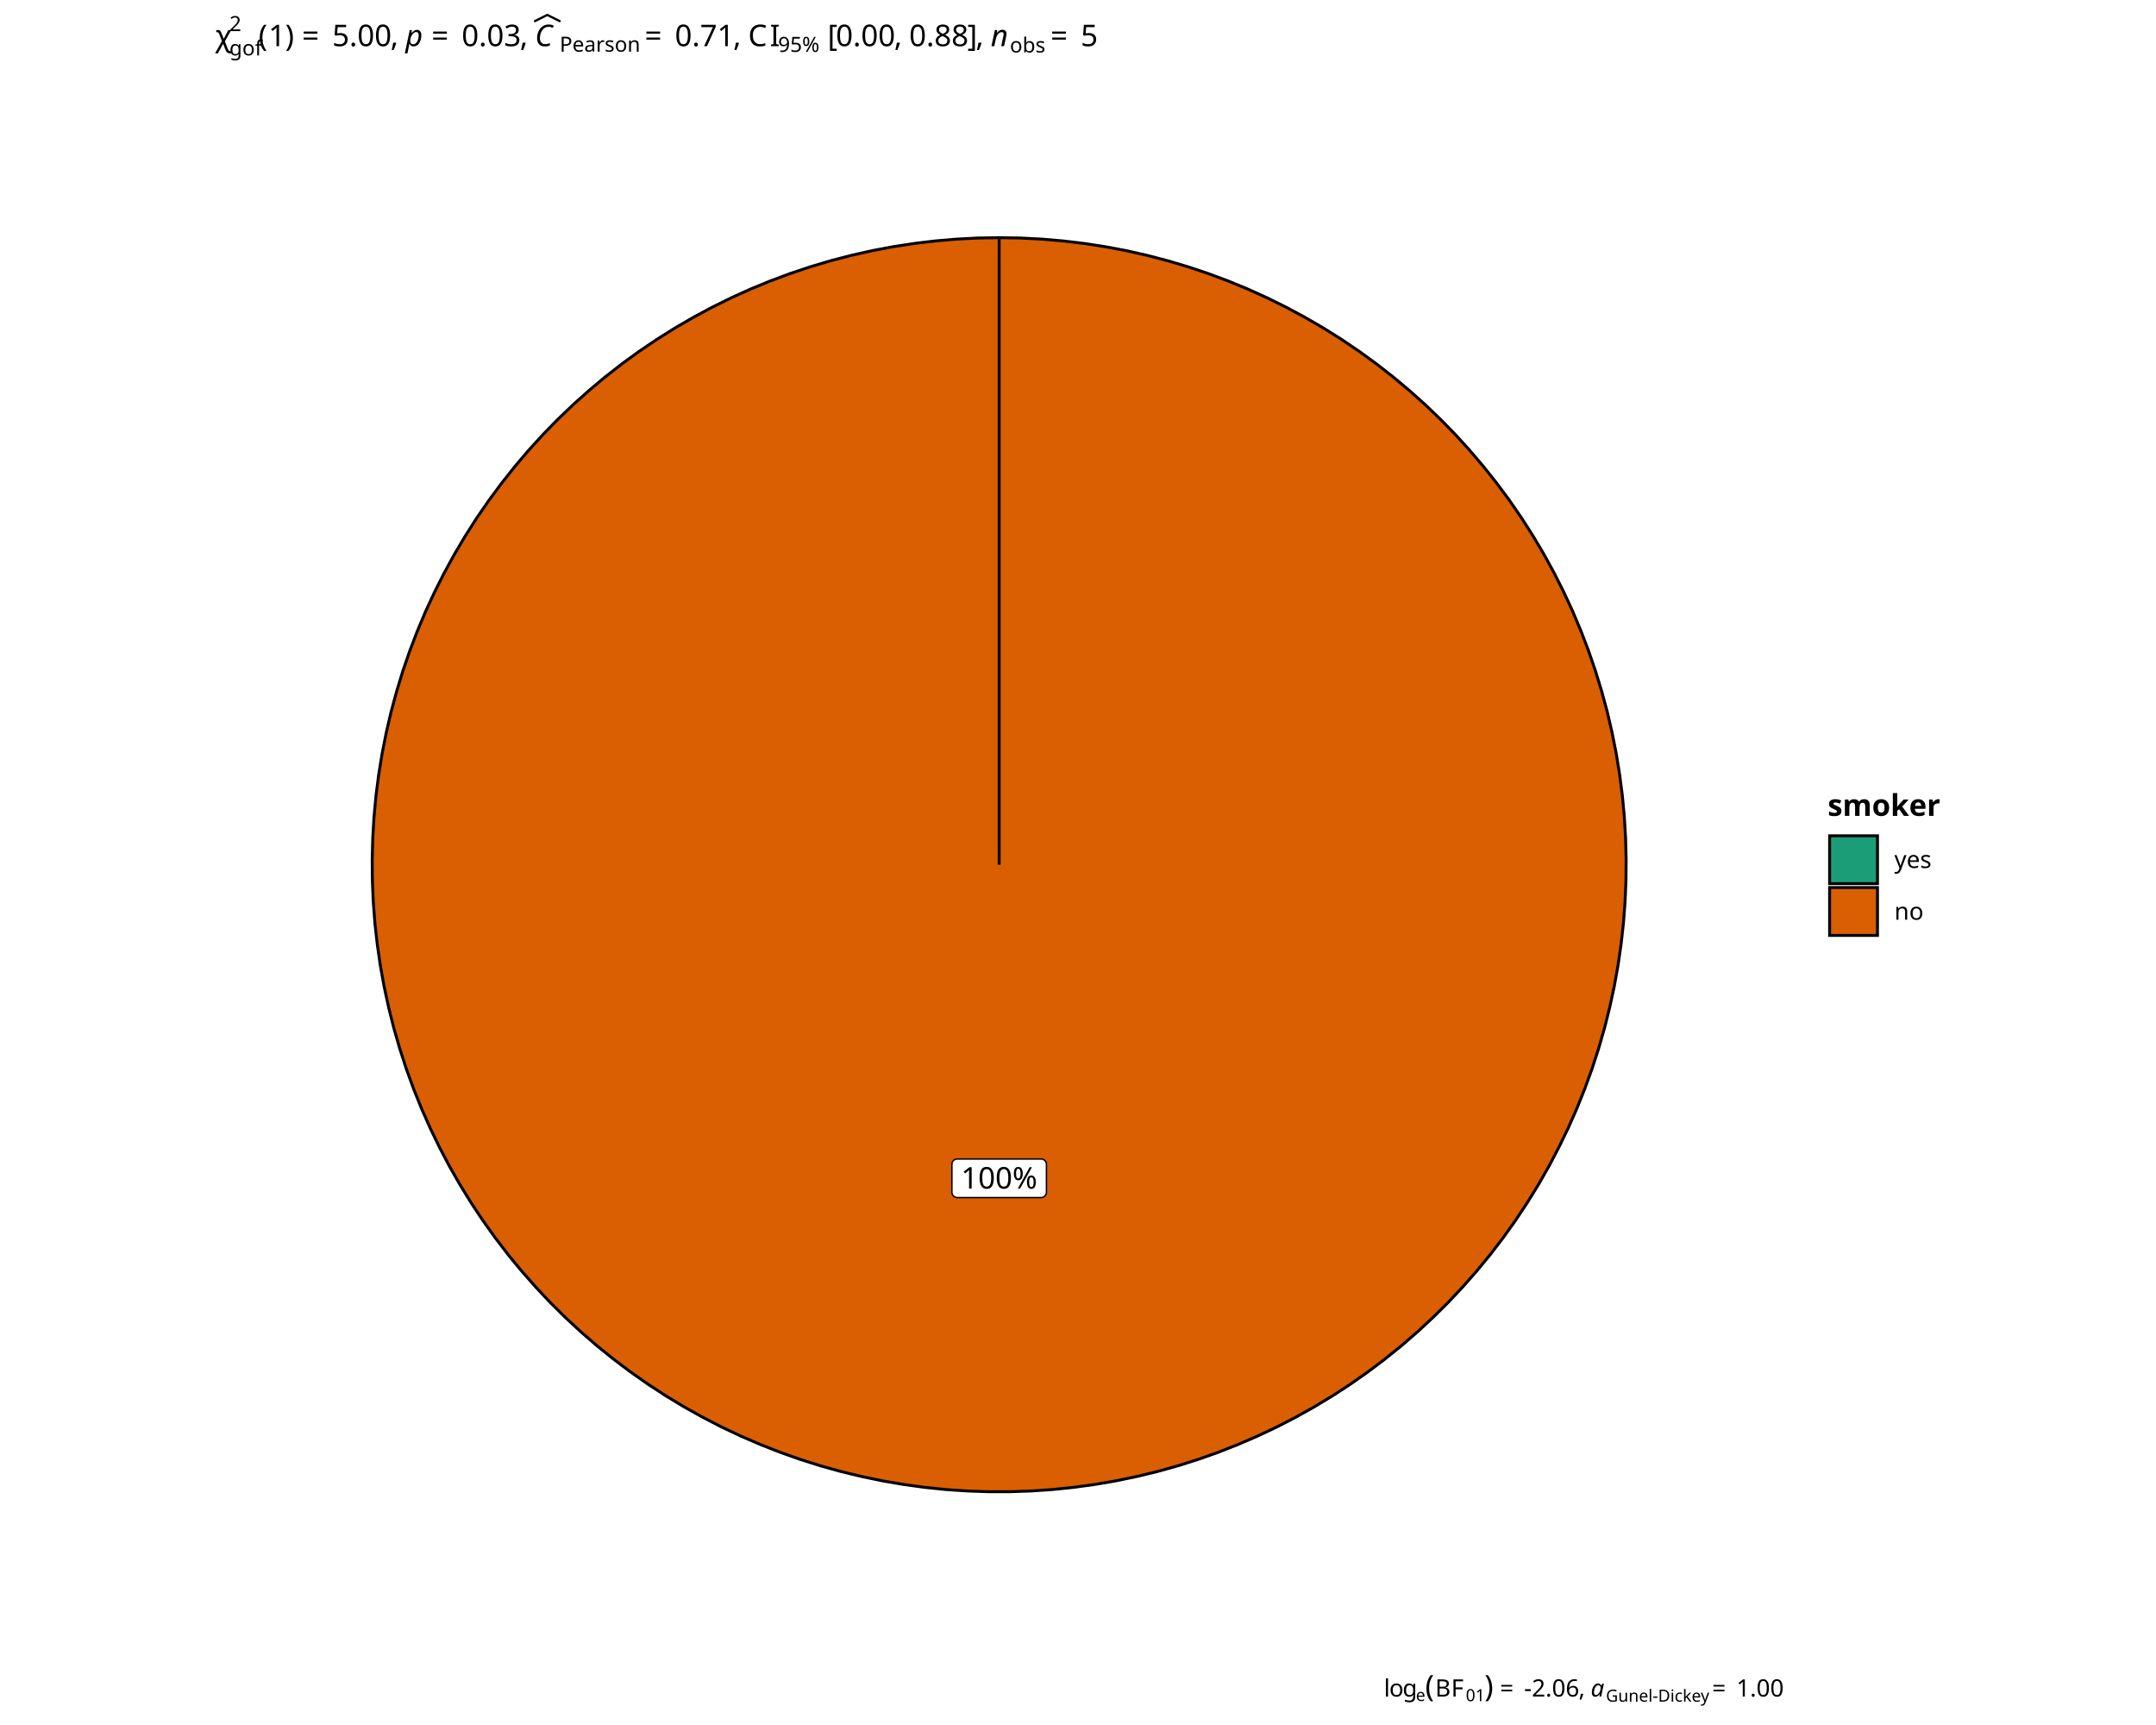
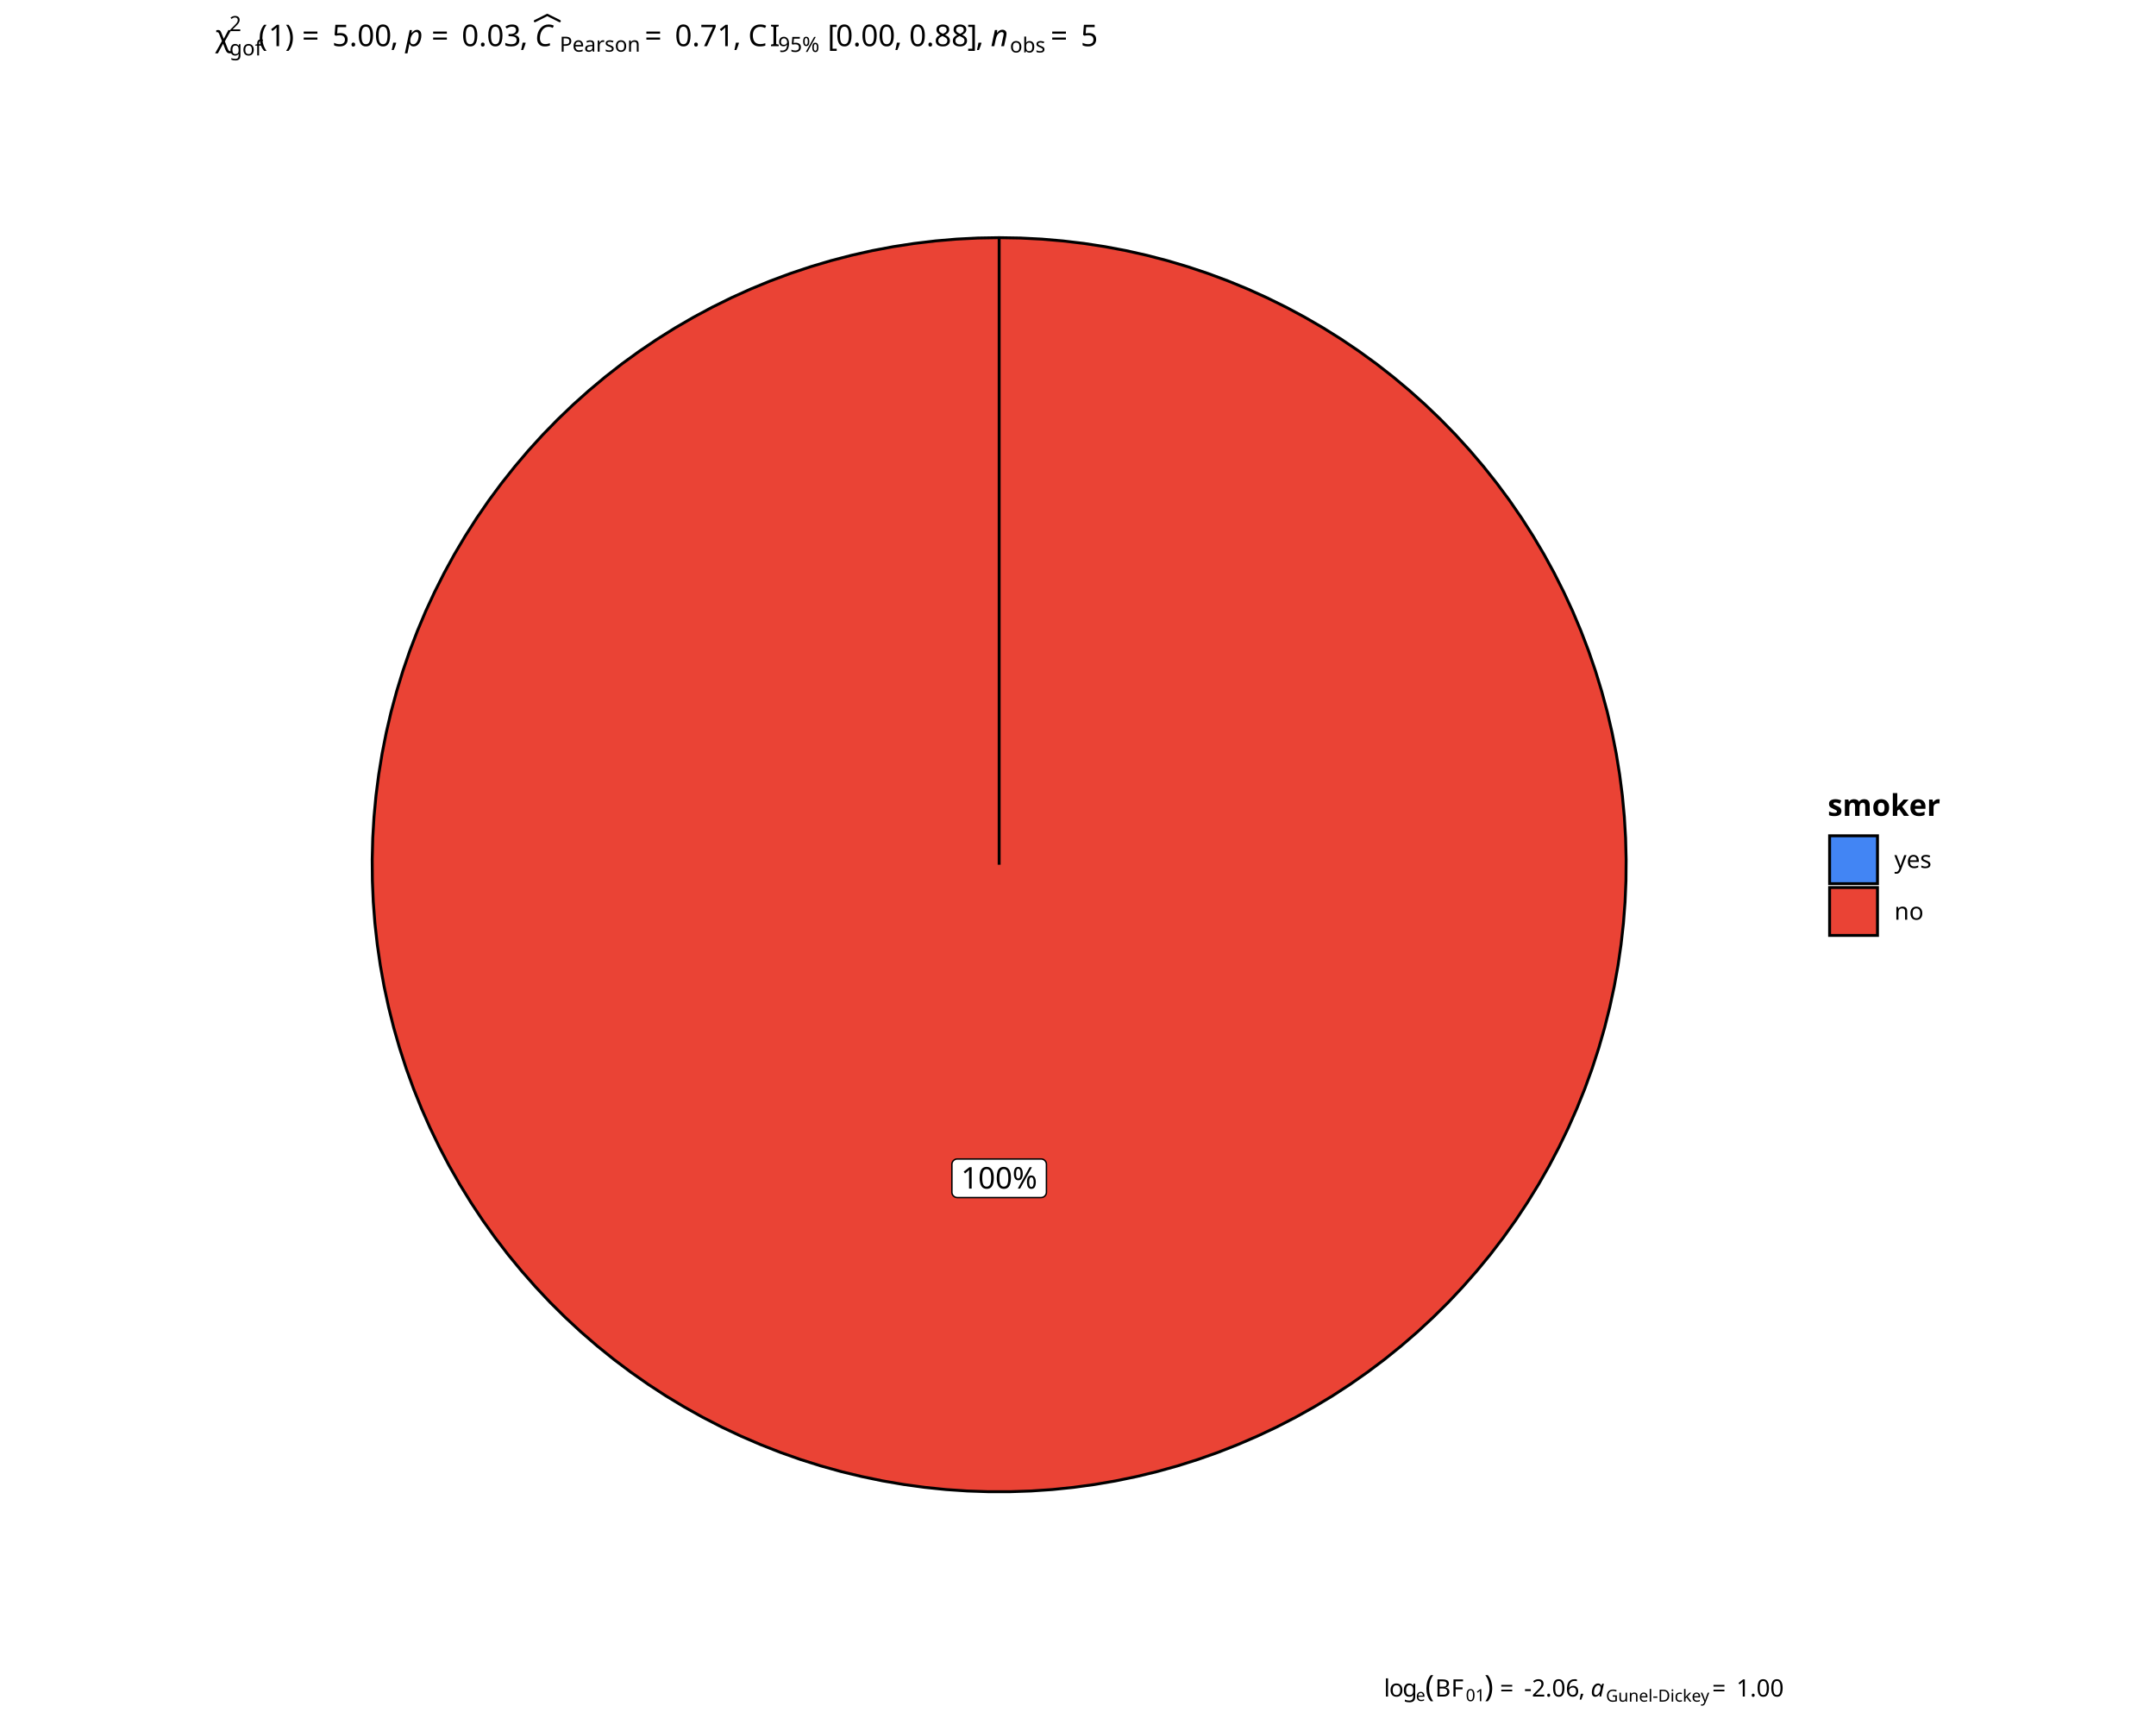
<svg xmlns="http://www.w3.org/2000/svg" class="svglite" data-engine-version="2.0" width="720.00pt" height="576.00pt" viewBox="0 0 720.00 576.00">
  <defs>
    <style type="text/css">
    .svglite line, .svglite polyline, .svglite polygon, .svglite path, .svglite rect, .svglite circle {
      fill: none;
      stroke: #000000;
      stroke-linecap: round;
      stroke-linejoin: round;
      stroke-miterlimit: 10.00;
    }
  </style>
  </defs>
  <rect width="100%" height="100%" style="stroke: none; fill: #FFFFFF;" />
  <defs>
    <clipPath id="cpMC4wMHw3MjAuMDB8MC4wMHw1NzYuMDA=">
      <rect x="0.00" y="0.00" width="720.00" height="576.00" />
    </clipPath>
  </defs>
  <g clip-path="url(#cpMC4wMHw3MjAuMDB8MC4wMHw1NzYuMDA=)">
</g>
  <defs>
    <clipPath id="cpNjQuOTd8NjU1LjAzfDAuMDB8NTc2LjAw">
      <rect x="64.97" y="0.00" width="590.06" height="576.00" />
    </clipPath>
  </defs>
  <g clip-path="url(#cpNjQuOTd8NjU1LjAzfDAuMDB8NTc2LjAw)">
    <rect x="64.97" y="0.00" width="590.06" height="576.00" style="stroke-width: 0.97; stroke: #FFFFFF; fill: #FFFFFF;" />
  </g>
  <g clip-path="url(#cpMC4wMHw3MjAuMDB8MC4wMHw1NzYuMDA=)">
</g>
  <defs>
    <clipPath id="cpNzEuOTR8NTk1LjQxfDI3LjAxfDU1MC40OA==">
      <rect x="71.94" y="27.01" width="523.46" height="523.46" />
    </clipPath>
  </defs>
  <g clip-path="url(#cpNzEuOTR8NTk1LjQxfDI3LjAxfDU1MC40OA==)">
    <rect x="71.94" y="27.01" width="523.46" height="523.46" style="stroke-width: 0.97; stroke: none; fill: #FFFFFF;" />
-     <polygon points="333.67,288.75 333.67,281.53 333.67,274.31 333.67,267.09 333.67,259.87 333.67,252.64 333.67,245.42 333.67,238.20 333.67,230.98 333.67,223.76 333.67,216.54 333.67,209.32 333.67,202.10 333.67,194.88 333.67,187.66 333.67,180.44 333.67,173.22 333.67,166.00 333.67,158.78 333.67,151.56 333.67,144.34 333.67,137.12 333.67,129.90 333.67,122.68 333.67,115.46 333.67,108.24 333.67,101.02 333.67,93.80 333.67,86.58 333.67,79.36 333.67,79.36 333.67,86.58 333.67,93.80 333.67,101.02 333.67,108.24 333.67,115.46 333.67,122.68 333.67,129.90 333.67,137.12 333.67,144.34 333.67,151.56 333.67,158.78 333.67,166.00 333.67,173.22 333.67,180.44 333.67,187.66 333.67,194.88 333.67,202.10 333.67,209.32 333.67,216.54 333.67,223.76 333.67,230.98 333.67,238.20 333.67,245.42 333.67,252.64 333.67,259.87 333.67,267.09 333.67,274.31 333.67,281.53 333.67,288.75 " style="stroke-width: 0.97; stroke-linecap: butt; stroke-linejoin: miter; fill: #1B9E77;" />
-     <polygon points="333.67,288.75 333.67,281.53 333.67,274.31 333.67,267.09 333.67,259.87 333.67,252.64 333.67,245.42 333.67,238.20 333.67,230.98 333.67,223.76 333.67,216.54 333.67,209.32 333.67,202.10 333.67,194.88 333.67,187.66 333.67,180.44 333.67,173.22 333.67,166.00 333.67,158.78 333.67,151.56 333.67,144.34 333.67,137.12 333.67,129.90 333.67,122.68 333.67,115.46 333.67,108.24 333.67,101.02 333.67,93.80 333.67,86.58 333.67,79.36 326.56,79.48 319.46,79.84 312.38,80.45 305.32,81.29 298.29,82.37 291.30,83.69 284.36,85.25 277.48,87.04 270.66,89.07 263.92,91.32 257.26,93.80 250.68,96.51 244.20,99.44 237.82,102.59 231.56,105.95 225.41,109.52 219.39,113.30 213.50,117.28 207.74,121.46 202.13,125.84 196.68,130.40 191.38,135.14 186.25,140.06 181.28,145.15 176.49,150.41 171.89,155.83 167.47,161.40 163.24,167.11 159.21,172.97 155.38,178.96 151.75,185.08 148.34,191.32 145.14,197.67 142.15,204.12 139.39,210.68 136.85,217.32 134.54,224.04 132.46,230.84 130.60,237.71 128.99,244.63 127.61,251.61 126.47,258.63 125.56,265.68 124.90,272.76 124.48,279.86 124.30,286.97 124.36,294.08 124.66,301.18 125.20,308.27 125.99,315.34 127.01,322.38 128.27,329.38 129.77,336.33 131.50,343.22 133.47,350.06 135.66,356.82 138.09,363.51 140.74,370.10 143.62,376.61 146.71,383.01 150.02,389.31 153.54,395.48 157.27,401.54 161.20,407.47 165.33,413.25 169.65,418.90 174.17,424.39 178.87,429.73 183.74,434.91 188.79,439.91 194.01,444.75 199.39,449.40 204.92,453.87 210.60,458.14 216.42,462.22 222.38,466.11 228.47,469.78 234.68,473.25 241.00,476.51 247.43,479.54 253.96,482.36 260.58,484.96 267.28,487.33 274.06,489.47 280.91,491.38 287.83,493.05 294.79,494.49 301.80,495.69 308.84,496.65 315.92,497.38 323.01,497.86 330.12,498.10 337.23,498.10 344.34,497.86 351.43,497.38 358.51,496.65 365.55,495.69 372.56,494.49 379.52,493.05 386.44,491.38 393.29,489.47 400.07,487.33 406.77,484.96 413.39,482.36 419.92,479.54 426.35,476.51 432.67,473.25 438.88,469.78 444.97,466.11 450.93,462.22 456.75,458.14 462.43,453.87 467.96,449.40 473.34,444.75 478.56,439.91 483.61,434.91 488.48,429.73 493.18,424.39 497.70,418.90 502.02,413.25 506.15,407.47 510.08,401.54 513.81,395.48 517.33,389.31 520.64,383.01 523.73,376.61 526.61,370.10 529.26,363.51 531.69,356.82 533.88,350.06 535.85,343.22 537.58,336.33 539.08,329.38 540.34,322.38 541.36,315.34 542.15,308.27 542.69,301.18 542.99,294.08 543.05,286.97 542.87,279.86 542.45,272.76 541.79,265.68 540.88,258.63 539.74,251.61 538.36,244.63 536.75,237.71 534.89,230.84 532.81,224.04 530.50,217.32 527.96,210.68 525.20,204.12 522.21,197.67 519.01,191.32 515.60,185.08 511.97,178.96 508.14,172.97 504.11,167.11 499.88,161.40 495.46,155.83 490.85,150.41 486.07,145.15 481.10,140.06 475.97,135.14 470.67,130.40 465.22,125.84 459.61,121.46 453.85,117.28 447.96,113.30 441.94,109.52 435.79,105.95 429.53,102.59 423.15,99.44 416.67,96.51 410.09,93.80 403.43,91.32 396.69,89.07 389.87,87.04 382.99,85.25 376.05,83.69 369.06,82.37 362.03,81.29 354.97,80.45 347.89,79.84 340.78,79.48 333.67,79.36 333.67,86.58 333.67,93.80 333.67,101.02 333.67,108.24 333.67,115.46 333.67,122.68 333.67,129.90 333.67,137.12 333.67,144.34 333.67,151.56 333.67,158.78 333.67,166.00 333.67,173.22 333.67,180.44 333.67,187.66 333.67,194.88 333.67,202.10 333.67,209.32 333.67,216.54 333.67,223.76 333.67,230.98 333.67,238.20 333.67,245.42 333.67,252.64 333.67,259.87 333.67,267.09 333.67,274.31 333.67,281.53 333.67,288.75 " style="stroke-width: 0.97; stroke-linecap: butt; stroke-linejoin: miter; fill: #D95F02;" />
+     <polygon points="333.67,288.75 333.67,281.53 333.67,274.31 333.67,267.09 333.67,259.87 333.67,252.64 333.67,245.42 333.67,238.20 333.67,230.98 333.67,223.76 333.67,216.54 333.67,209.32 333.67,202.10 333.67,194.88 333.67,187.66 333.67,180.44 333.67,173.22 333.67,166.00 333.67,158.78 333.67,151.56 333.67,144.34 333.67,137.12 333.67,129.90 333.67,122.68 333.67,115.46 333.67,108.24 333.67,101.02 333.67,93.80 333.67,86.58 333.67,79.36 333.67,79.36 333.67,86.58 333.67,93.80 333.67,101.02 333.67,108.24 333.67,115.46 333.67,122.68 333.67,129.90 333.67,137.12 333.67,144.34 333.67,151.56 333.67,158.78 333.67,166.00 333.67,173.22 333.67,180.44 333.67,187.66 333.67,194.88 333.67,202.10 333.67,209.32 333.67,216.54 333.67,223.76 333.67,230.98 333.67,238.20 333.67,245.42 333.67,252.64 333.67,259.87 333.67,267.09 333.67,274.31 333.67,281.53 333.67,288.75 " style="stroke-width: 0.97; stroke-linecap: butt; stroke-linejoin: miter; fill: #4285F4;" />
+     <polygon points="333.67,288.75 333.67,281.53 333.67,274.31 333.67,267.09 333.67,259.87 333.67,252.64 333.67,245.42 333.67,238.20 333.67,230.98 333.67,223.76 333.67,216.54 333.67,209.32 333.67,202.10 333.67,194.88 333.67,187.66 333.67,180.44 333.67,173.22 333.67,166.00 333.67,158.78 333.67,151.56 333.67,144.34 333.67,137.12 333.67,129.90 333.67,122.68 333.67,115.46 333.67,108.24 333.67,101.02 333.67,93.80 333.67,86.58 333.67,79.36 326.56,79.48 319.46,79.84 312.38,80.45 305.32,81.29 298.29,82.37 291.30,83.69 284.36,85.25 277.48,87.04 270.66,89.07 263.92,91.32 257.26,93.80 250.68,96.51 244.20,99.44 237.82,102.59 231.56,105.95 225.41,109.52 219.39,113.30 213.50,117.28 207.74,121.46 202.13,125.84 196.68,130.40 191.38,135.14 186.25,140.06 181.28,145.15 176.49,150.41 171.89,155.83 167.47,161.40 163.24,167.11 159.21,172.97 155.38,178.96 151.75,185.08 148.34,191.32 145.14,197.67 142.15,204.12 139.39,210.68 136.85,217.32 134.54,224.04 132.46,230.84 130.60,237.71 128.99,244.63 127.61,251.61 126.47,258.63 125.56,265.68 124.90,272.76 124.48,279.86 124.30,286.97 124.36,294.08 124.66,301.18 125.20,308.27 125.99,315.34 127.01,322.38 128.27,329.38 129.77,336.33 131.50,343.22 133.47,350.06 135.66,356.82 138.09,363.51 140.74,370.10 143.62,376.61 146.71,383.01 150.02,389.31 153.54,395.48 157.27,401.54 161.20,407.47 165.33,413.25 169.65,418.90 174.17,424.39 178.87,429.73 183.74,434.91 188.79,439.91 194.01,444.75 199.39,449.40 204.92,453.87 210.60,458.14 216.42,462.22 222.38,466.11 228.47,469.78 234.68,473.25 241.00,476.51 247.43,479.54 253.96,482.36 260.58,484.96 267.28,487.33 274.06,489.47 280.91,491.38 287.83,493.05 294.79,494.49 301.80,495.69 308.84,496.65 315.92,497.38 323.01,497.86 330.12,498.10 337.23,498.10 344.34,497.86 351.43,497.38 358.51,496.65 365.55,495.69 372.56,494.49 379.52,493.05 386.44,491.38 393.29,489.47 400.07,487.33 406.77,484.96 413.39,482.36 419.92,479.54 426.35,476.51 432.67,473.25 438.88,469.78 444.97,466.11 450.93,462.22 456.75,458.14 462.43,453.87 467.96,449.40 473.34,444.75 478.56,439.91 483.61,434.91 488.48,429.73 493.18,424.39 497.70,418.90 502.02,413.25 506.15,407.47 510.08,401.54 513.81,395.48 517.33,389.31 520.64,383.01 523.73,376.61 526.61,370.10 529.26,363.51 531.69,356.82 533.88,350.06 535.85,343.22 537.58,336.33 539.08,329.38 540.34,322.38 541.36,315.34 542.15,308.27 542.69,301.18 542.99,294.08 543.05,286.97 542.87,279.86 542.45,272.76 541.79,265.68 540.88,258.63 539.74,251.61 538.36,244.63 536.75,237.71 534.89,230.84 532.81,224.04 530.50,217.32 527.96,210.68 525.20,204.12 522.21,197.67 519.01,191.32 515.60,185.08 511.97,178.96 508.14,172.97 504.11,167.11 499.88,161.40 495.46,155.83 490.85,150.41 486.07,145.15 481.10,140.06 475.97,135.14 470.67,130.40 465.22,125.84 459.61,121.46 453.85,117.28 447.96,113.30 441.94,109.52 435.79,105.95 429.53,102.59 423.15,99.44 416.67,96.51 410.09,93.80 403.43,91.32 396.69,89.07 389.87,87.04 382.99,85.25 376.05,83.69 369.06,82.37 362.03,81.29 354.97,80.45 347.89,79.84 340.78,79.48 333.67,79.36 333.67,86.58 333.67,93.80 333.67,101.02 333.67,108.24 333.67,115.46 333.67,122.68 333.67,129.90 333.67,137.12 333.67,144.34 333.67,151.56 333.67,158.78 333.67,166.00 333.67,173.22 333.67,180.44 333.67,187.66 333.67,194.88 333.67,202.10 333.67,209.32 333.67,216.54 333.67,223.76 333.67,230.98 333.67,238.20 333.67,245.42 333.67,252.64 333.67,259.87 333.67,267.09 333.67,274.31 333.67,281.53 333.67,288.75 " style="stroke-width: 0.97; stroke-linecap: butt; stroke-linejoin: miter; fill: #EA4335;" />
    <polygon points="319.69,399.88 347.66,399.88 347.59,399.88 347.88,399.87 348.16,399.81 348.44,399.71 348.69,399.56 348.91,399.38 349.10,399.16 349.26,398.92 349.37,398.65 349.44,398.37 349.46,398.08 349.46,398.08 349.46,388.80 349.46,388.80 349.44,388.51 349.37,388.23 349.26,387.96 349.10,387.72 348.91,387.50 348.69,387.32 348.44,387.17 348.16,387.07 347.88,387.01 347.66,387.00 319.69,387.00 319.90,387.01 319.61,387.00 319.33,387.03 319.05,387.11 318.79,387.24 318.55,387.40 318.34,387.60 318.16,387.84 318.03,388.09 317.94,388.37 317.89,388.65 317.89,388.80 317.89,398.08 317.89,397.93 317.89,398.22 317.94,398.51 318.03,398.79 318.16,399.04 318.34,399.27 318.55,399.47 318.79,399.64 319.05,399.76 319.33,399.84 319.61,399.88 " style="stroke-width: 0.48; fill: #FFFFFF;" />
    <text x="333.67" y="396.88" text-anchor="middle" style="font-size: 10.00px; font-family: sans;" textLength="25.58px" lengthAdjust="spacingAndGlyphs">100%</text>
  </g>
  <g clip-path="url(#cpMC4wMHw3MjAuMDB8MC4wMHw1NzYuMDA=)">
    <rect x="605.37" y="259.51" width="44.68" height="58.46" style="stroke-width: 0.97; stroke: none; fill: #FFFFFF;" />
    <text x="610.35" y="272.42" style="font-size: 10.00px; font-weight: bold; font-family: sans;" textLength="32.80px" lengthAdjust="spacingAndGlyphs">smoker</text>
    <rect x="610.35" y="278.44" width="17.28" height="17.28" style="stroke-width: 0.97; stroke: none; fill: #FFFFFF;" />
-     <rect x="611.00" y="279.08" width="15.99" height="15.99" style="stroke-width: 0.97; stroke-linecap: butt; stroke-linejoin: miter; fill: #1B9E77;" />
+     <rect x="611.00" y="279.08" width="15.99" height="15.99" style="stroke-width: 0.97; stroke-linecap: butt; stroke-linejoin: miter; fill: #4285F4;" />
    <rect x="610.35" y="295.72" width="17.28" height="17.28" style="stroke-width: 0.97; stroke: none; fill: #FFFFFF;" />
-     <rect x="611.00" y="296.36" width="15.99" height="15.99" style="stroke-width: 0.97; stroke-linecap: butt; stroke-linejoin: miter; fill: #D95F02;" />
+     <rect x="611.00" y="296.36" width="15.99" height="15.99" style="stroke-width: 0.97; stroke-linecap: butt; stroke-linejoin: miter; fill: #EA4335;" />
    <text x="632.61" y="289.83" style="font-size: 8.00px; font-family: sans;" textLength="12.46px" lengthAdjust="spacingAndGlyphs">yes</text>
    <text x="632.61" y="307.11" style="font-size: 8.00px; font-family: sans;" textLength="8.90px" lengthAdjust="spacingAndGlyphs">no</text>
    <text x="71.94" y="15.41" style="font-size: 10.00px; font-family: sans;" textLength="4.65px" lengthAdjust="spacingAndGlyphs">χ</text>
    <text x="76.59" y="18.50" style="font-size: 7.00px; font-family: sans;" textLength="9.73px" lengthAdjust="spacingAndGlyphs">gof</text>
    <text x="76.59" y="10.38" style="font-size: 7.00px; font-family: sans;" textLength="3.89px" lengthAdjust="spacingAndGlyphs">2</text>
    <text x="86.32" y="15.41" style="font-size: 10.00px; font-family: sans;" textLength="3.33px" lengthAdjust="spacingAndGlyphs">(</text>
    <text x="89.65" y="15.41" style="font-size: 10.00px; font-family: sans;" textLength="5.56px" lengthAdjust="spacingAndGlyphs">1</text>
    <text x="95.22" y="15.41" style="font-size: 10.00px; font-family: sans;" textLength="3.33px" lengthAdjust="spacingAndGlyphs">)</text>
    <text x="100.86" y="15.41" style="font-size: 10.00px; font-family: sans;" textLength="7.76px" lengthAdjust="spacingAndGlyphs">=</text>
    <text x="110.94" y="15.41" style="font-size: 10.00px; font-family: sans;" textLength="19.46px" lengthAdjust="spacingAndGlyphs">5.00</text>
    <text x="130.40" y="15.41" style="font-size: 10.00px; font-family: sans;" textLength="2.50px" lengthAdjust="spacingAndGlyphs">,</text>
    <text x="132.91" y="15.41" style="font-size: 10.00px; font-family: sans;" textLength="2.50px" lengthAdjust="spacingAndGlyphs"> </text>
    <text x="135.41" y="15.41" style="font-size: 10.00px; font-style: italic; font-family: sans;" textLength="5.56px" lengthAdjust="spacingAndGlyphs">p</text>
    <text x="144.09" y="15.41" style="font-size: 10.00px; font-family: sans;" textLength="7.76px" lengthAdjust="spacingAndGlyphs">=</text>
    <text x="154.17" y="15.41" style="font-size: 10.00px; font-family: sans;" textLength="19.46px" lengthAdjust="spacingAndGlyphs">0.03</text>
    <text x="173.63" y="15.41" style="font-size: 10.00px; font-family: sans;" textLength="2.50px" lengthAdjust="spacingAndGlyphs">,</text>
    <text x="176.14" y="15.41" style="font-size: 10.00px; font-family: sans;" textLength="2.50px" lengthAdjust="spacingAndGlyphs"> </text>
    <text x="178.64" y="15.41" style="font-size: 10.00px; font-style: italic; font-family: sans;" textLength="7.22px" lengthAdjust="spacingAndGlyphs">C</text>
    <polyline points="178.64,7.05 182.77,4.98 186.91,7.05 " style="stroke-width: 0.75;" />
    <text x="186.91" y="17.26" style="font-size: 7.00px; font-family: sans;" textLength="26.08px" lengthAdjust="spacingAndGlyphs">Pearson</text>
    <text x="215.30" y="15.41" style="font-size: 10.00px; font-family: sans;" textLength="7.76px" lengthAdjust="spacingAndGlyphs">=</text>
    <text x="225.38" y="15.41" style="font-size: 10.00px; font-family: sans;" textLength="19.46px" lengthAdjust="spacingAndGlyphs">0.71</text>
    <text x="244.85" y="15.41" style="font-size: 10.00px; font-family: sans;" textLength="2.50px" lengthAdjust="spacingAndGlyphs">,</text>
    <text x="247.35" y="15.41" style="font-size: 10.00px; font-family: sans;" textLength="2.50px" lengthAdjust="spacingAndGlyphs"> </text>
    <text x="249.85" y="15.41" style="font-size: 10.00px; font-family: sans;" textLength="7.22px" lengthAdjust="spacingAndGlyphs">C</text>
    <text x="257.07" y="15.41" style="font-size: 10.00px; font-family: sans;" textLength="2.78px" lengthAdjust="spacingAndGlyphs">I</text>
    <text x="259.85" y="17.33" style="font-size: 7.00px; font-family: sans;" textLength="14.01px" lengthAdjust="spacingAndGlyphs">95%</text>
    <text x="273.86" y="15.41" style="font-size: 10.00px; font-family: sans;" textLength="2.50px" lengthAdjust="spacingAndGlyphs"> </text>
    <text x="276.37" y="15.41" style="font-size: 10.00px; font-family: sans;" textLength="2.78px" lengthAdjust="spacingAndGlyphs">[</text>
    <text x="279.14" y="15.41" style="font-size: 10.00px; font-family: sans;" textLength="19.46px" lengthAdjust="spacingAndGlyphs">0.00</text>
    <text x="298.61" y="15.41" style="font-size: 10.00px; font-family: sans;" textLength="2.50px" lengthAdjust="spacingAndGlyphs">,</text>
    <text x="301.11" y="15.41" style="font-size: 10.00px; font-family: sans;" textLength="2.50px" lengthAdjust="spacingAndGlyphs"> </text>
    <text x="303.61" y="15.41" style="font-size: 10.00px; font-family: sans;" textLength="19.46px" lengthAdjust="spacingAndGlyphs">0.88</text>
    <text x="323.08" y="15.41" style="font-size: 10.00px; font-family: sans;" textLength="2.78px" lengthAdjust="spacingAndGlyphs">]</text>
    <text x="325.85" y="15.41" style="font-size: 10.00px; font-family: sans;" textLength="2.50px" lengthAdjust="spacingAndGlyphs">,</text>
    <text x="328.36" y="15.41" style="font-size: 10.00px; font-family: sans;" textLength="2.50px" lengthAdjust="spacingAndGlyphs"> </text>
    <text x="330.86" y="15.41" style="font-size: 10.00px; font-style: italic; font-family: sans;" textLength="5.56px" lengthAdjust="spacingAndGlyphs">n</text>
    <text x="337.23" y="17.52" style="font-size: 7.00px; font-family: sans;" textLength="11.29px" lengthAdjust="spacingAndGlyphs">obs</text>
    <text x="350.83" y="15.41" style="font-size: 10.00px; font-family: sans;" textLength="7.76px" lengthAdjust="spacingAndGlyphs">=</text>
    <text x="360.91" y="15.41" style="font-size: 10.00px; font-family: sans;" textLength="5.56px" lengthAdjust="spacingAndGlyphs">5</text>
    <text x="462.15" y="566.50" style="font-size: 8.00px; font-family: sans;" textLength="1.78px" lengthAdjust="spacingAndGlyphs">l</text>
    <text x="463.93" y="566.50" style="font-size: 8.00px; font-family: sans;" textLength="4.45px" lengthAdjust="spacingAndGlyphs">o</text>
    <text x="468.38" y="566.50" style="font-size: 8.00px; font-family: sans;" textLength="4.45px" lengthAdjust="spacingAndGlyphs">g</text>
    <text x="472.83" y="567.98" style="font-size: 5.60px; font-family: sans;" textLength="3.11px" lengthAdjust="spacingAndGlyphs">e</text>
    <text x="475.94" y="566.50" style="font-size: 10.00px; font-family: sans;" textLength="3.33px" lengthAdjust="spacingAndGlyphs">(</text>
    <text x="479.27" y="566.50" style="font-size: 8.00px; font-family: sans;" textLength="5.34px" lengthAdjust="spacingAndGlyphs">B</text>
    <text x="484.61" y="566.50" style="font-size: 8.00px; font-family: sans;" textLength="4.89px" lengthAdjust="spacingAndGlyphs">F</text>
    <text x="489.50" y="568.05" style="font-size: 5.60px; font-family: sans;" textLength="6.23px" lengthAdjust="spacingAndGlyphs">01</text>
    <text x="495.73" y="566.50" style="font-size: 10.00px; font-family: sans;" textLength="3.32px" lengthAdjust="spacingAndGlyphs">)</text>
    <text x="500.90" y="566.50" style="font-size: 8.00px; font-family: sans;" textLength="6.21px" lengthAdjust="spacingAndGlyphs">=</text>
    <text x="508.97" y="566.50" style="font-size: 8.00px; font-family: sans;" textLength="18.24px" lengthAdjust="spacingAndGlyphs">-2.06</text>
    <text x="527.20" y="566.50" style="font-size: 8.00px; font-family: sans;" textLength="2.00px" lengthAdjust="spacingAndGlyphs">,</text>
    <text x="529.20" y="566.50" style="font-size: 8.00px; font-family: sans;" textLength="2.00px" lengthAdjust="spacingAndGlyphs"> </text>
    <text x="531.21" y="566.50" style="font-size: 8.00px; font-style: italic; font-family: sans;" textLength="4.45px" lengthAdjust="spacingAndGlyphs">a</text>
    <text x="536.30" y="568.20" style="font-size: 5.60px; font-family: sans;" textLength="33.62px" lengthAdjust="spacingAndGlyphs">Gunel-Dickey</text>
    <text x="571.77" y="566.50" style="font-size: 8.00px; font-family: sans;" textLength="6.21px" lengthAdjust="spacingAndGlyphs">=</text>
    <text x="579.84" y="566.50" style="font-size: 8.00px; font-family: sans;" textLength="15.57px" lengthAdjust="spacingAndGlyphs">1.00</text>
  </g>
</svg>
